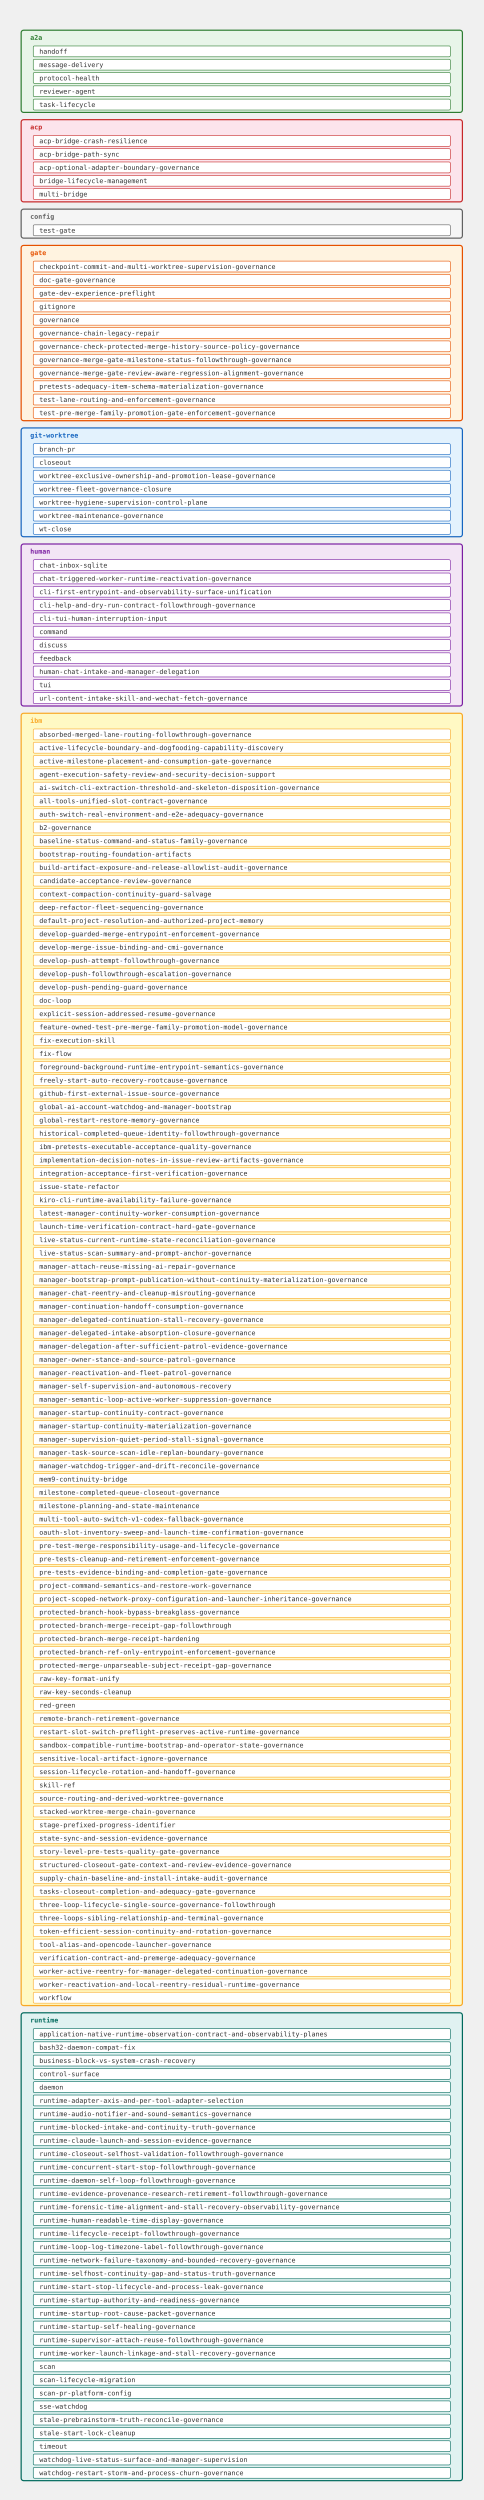
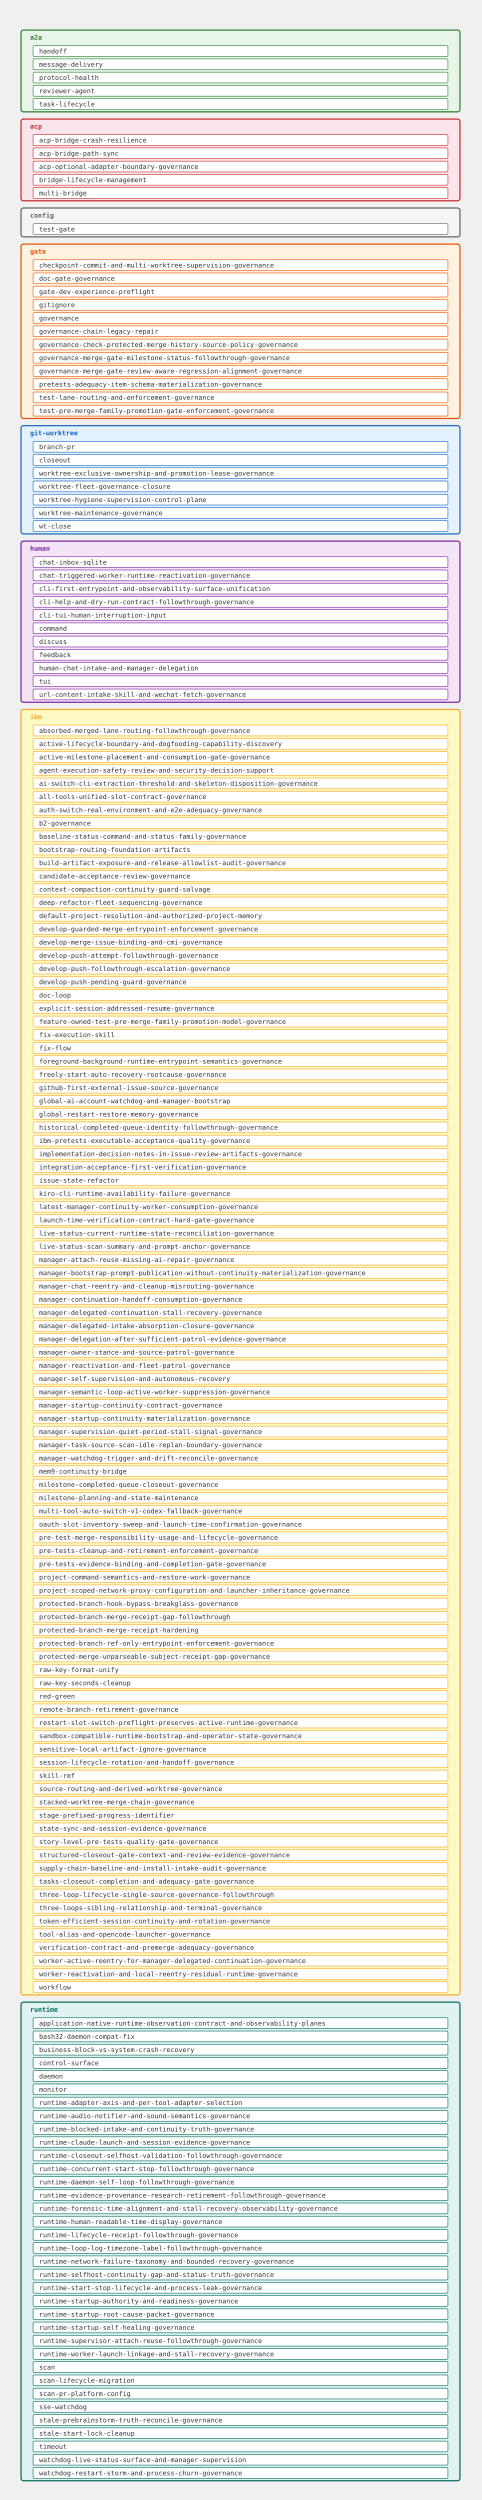
- <svg xmlns="http://www.w3.org/2000/svg" viewBox="0 0 800 4136" width="800">
+ <svg xmlns="http://www.w3.org/2000/svg" viewBox="0 0 800 4158" width="800">
  <style>text { font-family: monospace; font-size: 11px; }</style>
  <rect id="epic-a2a" x="35" y="50" width="730" height="136" fill="#e8f5e9" stroke="#2e7d32" stroke-width="2" rx="4" />
  <text x="50" y="66" font-size="14" font-weight="bold" fill="#2e7d32">a2a</text>
  <rect id="story-handoff" x="55" y="76" width="690" height="18" fill="#fff" stroke="#2e7d32" stroke-width="1" rx="2" />
  <text x="65" y="89" fill="#333">handoff</text>
  <rect id="story-message-delivery" x="55" y="98" width="690" height="18" fill="#fff" stroke="#2e7d32" stroke-width="1" rx="2" />
  <text x="65" y="111" fill="#333">message-delivery</text>
  <rect id="story-protocol-health" x="55" y="120" width="690" height="18" fill="#fff" stroke="#2e7d32" stroke-width="1" rx="2" />
  <text x="65" y="133" fill="#333">protocol-health</text>
  <rect id="story-reviewer-agent" x="55" y="142" width="690" height="18" fill="#fff" stroke="#2e7d32" stroke-width="1" rx="2" />
  <text x="65" y="155" fill="#333">reviewer-agent</text>
  <rect id="story-task-lifecycle" x="55" y="164" width="690" height="18" fill="#fff" stroke="#2e7d32" stroke-width="1" rx="2" />
  <text x="65" y="177" fill="#333">task-lifecycle</text>
  <rect id="epic-acp" x="35" y="198" width="730" height="136" fill="#fce4ec" stroke="#c62828" stroke-width="2" rx="4" />
  <text x="50" y="214" font-size="14" font-weight="bold" fill="#c62828">acp</text>
  <rect id="story-acp-bridge-crash-resilience" x="55" y="224" width="690" height="18" fill="#fff" stroke="#c62828" stroke-width="1" rx="2" />
  <text x="65" y="237" fill="#333">acp-bridge-crash-resilience</text>
  <rect id="story-acp-bridge-path-sync" x="55" y="246" width="690" height="18" fill="#fff" stroke="#c62828" stroke-width="1" rx="2" />
  <text x="65" y="259" fill="#333">acp-bridge-path-sync</text>
  <rect id="story-acp-optional-adapter-boundary-governance" x="55" y="268" width="690" height="18" fill="#fff" stroke="#c62828" stroke-width="1" rx="2" />
  <text x="65" y="281" fill="#333">acp-optional-adapter-boundary-governance</text>
  <rect id="story-bridge-lifecycle-management" x="55" y="290" width="690" height="18" fill="#fff" stroke="#c62828" stroke-width="1" rx="2" />
  <text x="65" y="303" fill="#333">bridge-lifecycle-management</text>
  <rect id="story-multi-bridge" x="55" y="312" width="690" height="18" fill="#fff" stroke="#c62828" stroke-width="1" rx="2" />
  <text x="65" y="325" fill="#333">multi-bridge</text>
  <rect id="epic-config" x="35" y="346" width="730" height="48" fill="#f5f5f5" stroke="#616161" stroke-width="2" rx="4" />
  <text x="50" y="362" font-size="14" font-weight="bold" fill="#616161">config</text>
  <rect id="story-test-gate" x="55" y="372" width="690" height="18" fill="#fff" stroke="#616161" stroke-width="1" rx="2" />
  <text x="65" y="385" fill="#333">test-gate</text>
  <rect id="epic-gate" x="35" y="406" width="730" height="290" fill="#fff3e0" stroke="#e65100" stroke-width="2" rx="4" />
  <text x="50" y="422" font-size="14" font-weight="bold" fill="#e65100">gate</text>
  <rect id="story-checkpoint-commit-and-multi-worktree-supervision-governance" x="55" y="432" width="690" height="18" fill="#fff" stroke="#e65100" stroke-width="1" rx="2" />
  <text x="65" y="445" fill="#333">checkpoint-commit-and-multi-worktree-supervision-governance</text>
  <rect id="story-doc-gate-governance" x="55" y="454" width="690" height="18" fill="#fff" stroke="#e65100" stroke-width="1" rx="2" />
  <text x="65" y="467" fill="#333">doc-gate-governance</text>
  <rect id="story-gate-dev-experience-preflight" x="55" y="476" width="690" height="18" fill="#fff" stroke="#e65100" stroke-width="1" rx="2" />
  <text x="65" y="489" fill="#333">gate-dev-experience-preflight</text>
  <rect id="story-gitignore" x="55" y="498" width="690" height="18" fill="#fff" stroke="#e65100" stroke-width="1" rx="2" />
  <text x="65" y="511" fill="#333">gitignore</text>
  <rect id="story-governance" x="55" y="520" width="690" height="18" fill="#fff" stroke="#e65100" stroke-width="1" rx="2" />
  <text x="65" y="533" fill="#333">governance</text>
  <rect id="story-governance-chain-legacy-repair" x="55" y="542" width="690" height="18" fill="#fff" stroke="#e65100" stroke-width="1" rx="2" />
  <text x="65" y="555" fill="#333">governance-chain-legacy-repair</text>
  <rect id="story-governance-check-protected-merge-history-source-policy-governance" x="55" y="564" width="690" height="18" fill="#fff" stroke="#e65100" stroke-width="1" rx="2" />
  <text x="65" y="577" fill="#333">governance-check-protected-merge-history-source-policy-governance</text>
  <rect id="story-governance-merge-gate-milestone-status-followthrough-governance" x="55" y="586" width="690" height="18" fill="#fff" stroke="#e65100" stroke-width="1" rx="2" />
  <text x="65" y="599" fill="#333">governance-merge-gate-milestone-status-followthrough-governance</text>
  <rect id="story-governance-merge-gate-review-aware-regression-alignment-governance" x="55" y="608" width="690" height="18" fill="#fff" stroke="#e65100" stroke-width="1" rx="2" />
  <text x="65" y="621" fill="#333">governance-merge-gate-review-aware-regression-alignment-governance</text>
  <rect id="story-pretests-adequacy-item-schema-materialization-governance" x="55" y="630" width="690" height="18" fill="#fff" stroke="#e65100" stroke-width="1" rx="2" />
  <text x="65" y="643" fill="#333">pretests-adequacy-item-schema-materialization-governance</text>
  <rect id="story-test-lane-routing-and-enforcement-governance" x="55" y="652" width="690" height="18" fill="#fff" stroke="#e65100" stroke-width="1" rx="2" />
  <text x="65" y="665" fill="#333">test-lane-routing-and-enforcement-governance</text>
  <rect id="story-test-pre-merge-family-promotion-gate-enforcement-governance" x="55" y="674" width="690" height="18" fill="#fff" stroke="#e65100" stroke-width="1" rx="2" />
  <text x="65" y="687" fill="#333">test-pre-merge-family-promotion-gate-enforcement-governance</text>
  <rect id="epic-git-worktree" x="35" y="708" width="730" height="180" fill="#e3f2fd" stroke="#1565c0" stroke-width="2" rx="4" />
  <text x="50" y="724" font-size="14" font-weight="bold" fill="#1565c0">git-worktree</text>
  <rect id="story-branch-pr" x="55" y="734" width="690" height="18" fill="#fff" stroke="#1565c0" stroke-width="1" rx="2" />
  <text x="65" y="747" fill="#333">branch-pr</text>
  <rect id="story-closeout" x="55" y="756" width="690" height="18" fill="#fff" stroke="#1565c0" stroke-width="1" rx="2" />
  <text x="65" y="769" fill="#333">closeout</text>
  <rect id="story-worktree-exclusive-ownership-and-promotion-lease-governance" x="55" y="778" width="690" height="18" fill="#fff" stroke="#1565c0" stroke-width="1" rx="2" />
  <text x="65" y="791" fill="#333">worktree-exclusive-ownership-and-promotion-lease-governance</text>
  <rect id="story-worktree-fleet-governance-closure" x="55" y="800" width="690" height="18" fill="#fff" stroke="#1565c0" stroke-width="1" rx="2" />
  <text x="65" y="813" fill="#333">worktree-fleet-governance-closure</text>
  <rect id="story-worktree-hygiene-supervision-control-plane" x="55" y="822" width="690" height="18" fill="#fff" stroke="#1565c0" stroke-width="1" rx="2" />
  <text x="65" y="835" fill="#333">worktree-hygiene-supervision-control-plane</text>
  <rect id="story-worktree-maintenance-governance" x="55" y="844" width="690" height="18" fill="#fff" stroke="#1565c0" stroke-width="1" rx="2" />
  <text x="65" y="857" fill="#333">worktree-maintenance-governance</text>
  <rect id="story-wt-close" x="55" y="866" width="690" height="18" fill="#fff" stroke="#1565c0" stroke-width="1" rx="2" />
  <text x="65" y="879" fill="#333">wt-close</text>
  <rect id="epic-human" x="35" y="900" width="730" height="268" fill="#f3e5f5" stroke="#7b1fa2" stroke-width="2" rx="4" />
  <text x="50" y="916" font-size="14" font-weight="bold" fill="#7b1fa2">human</text>
  <rect id="story-chat-inbox-sqlite" x="55" y="926" width="690" height="18" fill="#fff" stroke="#7b1fa2" stroke-width="1" rx="2" />
  <text x="65" y="939" fill="#333">chat-inbox-sqlite</text>
  <rect id="story-chat-triggered-worker-runtime-reactivation-governance" x="55" y="948" width="690" height="18" fill="#fff" stroke="#7b1fa2" stroke-width="1" rx="2" />
  <text x="65" y="961" fill="#333">chat-triggered-worker-runtime-reactivation-governance</text>
  <rect id="story-cli-first-entrypoint-and-observability-surface-unification" x="55" y="970" width="690" height="18" fill="#fff" stroke="#7b1fa2" stroke-width="1" rx="2" />
  <text x="65" y="983" fill="#333">cli-first-entrypoint-and-observability-surface-unification</text>
  <rect id="story-cli-help-and-dry-run-contract-followthrough-governance" x="55" y="992" width="690" height="18" fill="#fff" stroke="#7b1fa2" stroke-width="1" rx="2" />
  <text x="65" y="1005" fill="#333">cli-help-and-dry-run-contract-followthrough-governance</text>
  <rect id="story-cli-tui-human-interruption-input" x="55" y="1014" width="690" height="18" fill="#fff" stroke="#7b1fa2" stroke-width="1" rx="2" />
  <text x="65" y="1027" fill="#333">cli-tui-human-interruption-input</text>
  <rect id="story-command" x="55" y="1036" width="690" height="18" fill="#fff" stroke="#7b1fa2" stroke-width="1" rx="2" />
  <text x="65" y="1049" fill="#333">command</text>
  <rect id="story-discuss" x="55" y="1058" width="690" height="18" fill="#fff" stroke="#7b1fa2" stroke-width="1" rx="2" />
  <text x="65" y="1071" fill="#333">discuss</text>
  <rect id="story-feedback" x="55" y="1080" width="690" height="18" fill="#fff" stroke="#7b1fa2" stroke-width="1" rx="2" />
  <text x="65" y="1093" fill="#333">feedback</text>
  <rect id="story-human-chat-intake-and-manager-delegation" x="55" y="1102" width="690" height="18" fill="#fff" stroke="#7b1fa2" stroke-width="1" rx="2" />
  <text x="65" y="1115" fill="#333">human-chat-intake-and-manager-delegation</text>
  <rect id="story-tui" x="55" y="1124" width="690" height="18" fill="#fff" stroke="#7b1fa2" stroke-width="1" rx="2" />
  <text x="65" y="1137" fill="#333">tui</text>
  <rect id="story-url-content-intake-skill-and-wechat-fetch-governance" x="55" y="1146" width="690" height="18" fill="#fff" stroke="#7b1fa2" stroke-width="1" rx="2" />
  <text x="65" y="1159" fill="#333">url-content-intake-skill-and-wechat-fetch-governance</text>
  <rect id="epic-ibm" x="35" y="1180" width="730" height="2138" fill="#fff9c4" stroke="#f9a825" stroke-width="2" rx="4" />
  <text x="50" y="1196" font-size="14" font-weight="bold" fill="#f9a825">ibm</text>
  <rect id="story-absorbed-merged-lane-routing-followthrough-governance" x="55" y="1206" width="690" height="18" fill="#fff" stroke="#f9a825" stroke-width="1" rx="2" />
  <text x="65" y="1219" fill="#333">absorbed-merged-lane-routing-followthrough-governance</text>
  <rect id="story-active-lifecycle-boundary-and-dogfooding-capability-discovery" x="55" y="1228" width="690" height="18" fill="#fff" stroke="#f9a825" stroke-width="1" rx="2" />
  <text x="65" y="1241" fill="#333">active-lifecycle-boundary-and-dogfooding-capability-discovery</text>
  <rect id="story-active-milestone-placement-and-consumption-gate-governance" x="55" y="1250" width="690" height="18" fill="#fff" stroke="#f9a825" stroke-width="1" rx="2" />
  <text x="65" y="1263" fill="#333">active-milestone-placement-and-consumption-gate-governance</text>
  <rect id="story-agent-execution-safety-review-and-security-decision-support" x="55" y="1272" width="690" height="18" fill="#fff" stroke="#f9a825" stroke-width="1" rx="2" />
  <text x="65" y="1285" fill="#333">agent-execution-safety-review-and-security-decision-support</text>
  <rect id="story-ai-switch-cli-extraction-threshold-and-skeleton-disposition-governance" x="55" y="1294" width="690" height="18" fill="#fff" stroke="#f9a825" stroke-width="1" rx="2" />
  <text x="65" y="1307" fill="#333">ai-switch-cli-extraction-threshold-and-skeleton-disposition-governance</text>
  <rect id="story-all-tools-unified-slot-contract-governance" x="55" y="1316" width="690" height="18" fill="#fff" stroke="#f9a825" stroke-width="1" rx="2" />
  <text x="65" y="1329" fill="#333">all-tools-unified-slot-contract-governance</text>
  <rect id="story-auth-switch-real-environment-and-e2e-adequacy-governance" x="55" y="1338" width="690" height="18" fill="#fff" stroke="#f9a825" stroke-width="1" rx="2" />
  <text x="65" y="1351" fill="#333">auth-switch-real-environment-and-e2e-adequacy-governance</text>
  <rect id="story-b2-governance" x="55" y="1360" width="690" height="18" fill="#fff" stroke="#f9a825" stroke-width="1" rx="2" />
  <text x="65" y="1373" fill="#333">b2-governance</text>
  <rect id="story-baseline-status-command-and-status-family-governance" x="55" y="1382" width="690" height="18" fill="#fff" stroke="#f9a825" stroke-width="1" rx="2" />
  <text x="65" y="1395" fill="#333">baseline-status-command-and-status-family-governance</text>
  <rect id="story-bootstrap-routing-foundation-artifacts" x="55" y="1404" width="690" height="18" fill="#fff" stroke="#f9a825" stroke-width="1" rx="2" />
  <text x="65" y="1417" fill="#333">bootstrap-routing-foundation-artifacts</text>
  <rect id="story-build-artifact-exposure-and-release-allowlist-audit-governance" x="55" y="1426" width="690" height="18" fill="#fff" stroke="#f9a825" stroke-width="1" rx="2" />
  <text x="65" y="1439" fill="#333">build-artifact-exposure-and-release-allowlist-audit-governance</text>
  <rect id="story-candidate-acceptance-review-governance" x="55" y="1448" width="690" height="18" fill="#fff" stroke="#f9a825" stroke-width="1" rx="2" />
  <text x="65" y="1461" fill="#333">candidate-acceptance-review-governance</text>
  <rect id="story-context-compaction-continuity-guard-salvage" x="55" y="1470" width="690" height="18" fill="#fff" stroke="#f9a825" stroke-width="1" rx="2" />
  <text x="65" y="1483" fill="#333">context-compaction-continuity-guard-salvage</text>
  <rect id="story-deep-refactor-fleet-sequencing-governance" x="55" y="1492" width="690" height="18" fill="#fff" stroke="#f9a825" stroke-width="1" rx="2" />
  <text x="65" y="1505" fill="#333">deep-refactor-fleet-sequencing-governance</text>
  <rect id="story-default-project-resolution-and-authorized-project-memory" x="55" y="1514" width="690" height="18" fill="#fff" stroke="#f9a825" stroke-width="1" rx="2" />
  <text x="65" y="1527" fill="#333">default-project-resolution-and-authorized-project-memory</text>
  <rect id="story-develop-guarded-merge-entrypoint-enforcement-governance" x="55" y="1536" width="690" height="18" fill="#fff" stroke="#f9a825" stroke-width="1" rx="2" />
  <text x="65" y="1549" fill="#333">develop-guarded-merge-entrypoint-enforcement-governance</text>
  <rect id="story-develop-merge-issue-binding-and-cmi-governance" x="55" y="1558" width="690" height="18" fill="#fff" stroke="#f9a825" stroke-width="1" rx="2" />
  <text x="65" y="1571" fill="#333">develop-merge-issue-binding-and-cmi-governance</text>
  <rect id="story-develop-push-attempt-followthrough-governance" x="55" y="1580" width="690" height="18" fill="#fff" stroke="#f9a825" stroke-width="1" rx="2" />
  <text x="65" y="1593" fill="#333">develop-push-attempt-followthrough-governance</text>
  <rect id="story-develop-push-followthrough-escalation-governance" x="55" y="1602" width="690" height="18" fill="#fff" stroke="#f9a825" stroke-width="1" rx="2" />
  <text x="65" y="1615" fill="#333">develop-push-followthrough-escalation-governance</text>
  <rect id="story-develop-push-pending-guard-governance" x="55" y="1624" width="690" height="18" fill="#fff" stroke="#f9a825" stroke-width="1" rx="2" />
  <text x="65" y="1637" fill="#333">develop-push-pending-guard-governance</text>
  <rect id="story-doc-loop" x="55" y="1646" width="690" height="18" fill="#fff" stroke="#f9a825" stroke-width="1" rx="2" />
  <text x="65" y="1659" fill="#333">doc-loop</text>
  <rect id="story-explicit-session-addressed-resume-governance" x="55" y="1668" width="690" height="18" fill="#fff" stroke="#f9a825" stroke-width="1" rx="2" />
  <text x="65" y="1681" fill="#333">explicit-session-addressed-resume-governance</text>
  <rect id="story-feature-owned-test-pre-merge-family-promotion-model-governance" x="55" y="1690" width="690" height="18" fill="#fff" stroke="#f9a825" stroke-width="1" rx="2" />
  <text x="65" y="1703" fill="#333">feature-owned-test-pre-merge-family-promotion-model-governance</text>
  <rect id="story-fix-execution-skill" x="55" y="1712" width="690" height="18" fill="#fff" stroke="#f9a825" stroke-width="1" rx="2" />
  <text x="65" y="1725" fill="#333">fix-execution-skill</text>
  <rect id="story-fix-flow" x="55" y="1734" width="690" height="18" fill="#fff" stroke="#f9a825" stroke-width="1" rx="2" />
  <text x="65" y="1747" fill="#333">fix-flow</text>
  <rect id="story-foreground-background-runtime-entrypoint-semantics-governance" x="55" y="1756" width="690" height="18" fill="#fff" stroke="#f9a825" stroke-width="1" rx="2" />
  <text x="65" y="1769" fill="#333">foreground-background-runtime-entrypoint-semantics-governance</text>
  <rect id="story-freely-start-auto-recovery-rootcause-governance" x="55" y="1778" width="690" height="18" fill="#fff" stroke="#f9a825" stroke-width="1" rx="2" />
  <text x="65" y="1791" fill="#333">freely-start-auto-recovery-rootcause-governance</text>
  <rect id="story-github-first-external-issue-source-governance" x="55" y="1800" width="690" height="18" fill="#fff" stroke="#f9a825" stroke-width="1" rx="2" />
  <text x="65" y="1813" fill="#333">github-first-external-issue-source-governance</text>
  <rect id="story-global-ai-account-watchdog-and-manager-bootstrap" x="55" y="1822" width="690" height="18" fill="#fff" stroke="#f9a825" stroke-width="1" rx="2" />
  <text x="65" y="1835" fill="#333">global-ai-account-watchdog-and-manager-bootstrap</text>
  <rect id="story-global-restart-restore-memory-governance" x="55" y="1844" width="690" height="18" fill="#fff" stroke="#f9a825" stroke-width="1" rx="2" />
  <text x="65" y="1857" fill="#333">global-restart-restore-memory-governance</text>
  <rect id="story-historical-completed-queue-identity-followthrough-governance" x="55" y="1866" width="690" height="18" fill="#fff" stroke="#f9a825" stroke-width="1" rx="2" />
  <text x="65" y="1879" fill="#333">historical-completed-queue-identity-followthrough-governance</text>
  <rect id="story-ibm-pretests-executable-acceptance-quality-governance" x="55" y="1888" width="690" height="18" fill="#fff" stroke="#f9a825" stroke-width="1" rx="2" />
  <text x="65" y="1901" fill="#333">ibm-pretests-executable-acceptance-quality-governance</text>
  <rect id="story-implementation-decision-notes-in-issue-review-artifacts-governance" x="55" y="1910" width="690" height="18" fill="#fff" stroke="#f9a825" stroke-width="1" rx="2" />
  <text x="65" y="1923" fill="#333">implementation-decision-notes-in-issue-review-artifacts-governance</text>
  <rect id="story-integration-acceptance-first-verification-governance" x="55" y="1932" width="690" height="18" fill="#fff" stroke="#f9a825" stroke-width="1" rx="2" />
  <text x="65" y="1945" fill="#333">integration-acceptance-first-verification-governance</text>
  <rect id="story-issue-state-refactor" x="55" y="1954" width="690" height="18" fill="#fff" stroke="#f9a825" stroke-width="1" rx="2" />
  <text x="65" y="1967" fill="#333">issue-state-refactor</text>
  <rect id="story-kiro-cli-runtime-availability-failure-governance" x="55" y="1976" width="690" height="18" fill="#fff" stroke="#f9a825" stroke-width="1" rx="2" />
  <text x="65" y="1989" fill="#333">kiro-cli-runtime-availability-failure-governance</text>
  <rect id="story-latest-manager-continuity-worker-consumption-governance" x="55" y="1998" width="690" height="18" fill="#fff" stroke="#f9a825" stroke-width="1" rx="2" />
  <text x="65" y="2011" fill="#333">latest-manager-continuity-worker-consumption-governance</text>
  <rect id="story-launch-time-verification-contract-hard-gate-governance" x="55" y="2020" width="690" height="18" fill="#fff" stroke="#f9a825" stroke-width="1" rx="2" />
  <text x="65" y="2033" fill="#333">launch-time-verification-contract-hard-gate-governance</text>
  <rect id="story-live-status-current-runtime-state-reconciliation-governance" x="55" y="2042" width="690" height="18" fill="#fff" stroke="#f9a825" stroke-width="1" rx="2" />
  <text x="65" y="2055" fill="#333">live-status-current-runtime-state-reconciliation-governance</text>
  <rect id="story-live-status-scan-summary-and-prompt-anchor-governance" x="55" y="2064" width="690" height="18" fill="#fff" stroke="#f9a825" stroke-width="1" rx="2" />
  <text x="65" y="2077" fill="#333">live-status-scan-summary-and-prompt-anchor-governance</text>
  <rect id="story-manager-attach-reuse-missing-ai-repair-governance" x="55" y="2086" width="690" height="18" fill="#fff" stroke="#f9a825" stroke-width="1" rx="2" />
  <text x="65" y="2099" fill="#333">manager-attach-reuse-missing-ai-repair-governance</text>
  <rect id="story-manager-bootstrap-prompt-publication-without-continuity-materialization-governance" x="55" y="2108" width="690" height="18" fill="#fff" stroke="#f9a825" stroke-width="1" rx="2" />
  <text x="65" y="2121" fill="#333">manager-bootstrap-prompt-publication-without-continuity-materialization-governance</text>
  <rect id="story-manager-chat-reentry-and-cleanup-misrouting-governance" x="55" y="2130" width="690" height="18" fill="#fff" stroke="#f9a825" stroke-width="1" rx="2" />
  <text x="65" y="2143" fill="#333">manager-chat-reentry-and-cleanup-misrouting-governance</text>
  <rect id="story-manager-continuation-handoff-consumption-governance" x="55" y="2152" width="690" height="18" fill="#fff" stroke="#f9a825" stroke-width="1" rx="2" />
  <text x="65" y="2165" fill="#333">manager-continuation-handoff-consumption-governance</text>
  <rect id="story-manager-delegated-continuation-stall-recovery-governance" x="55" y="2174" width="690" height="18" fill="#fff" stroke="#f9a825" stroke-width="1" rx="2" />
  <text x="65" y="2187" fill="#333">manager-delegated-continuation-stall-recovery-governance</text>
  <rect id="story-manager-delegated-intake-absorption-closure-governance" x="55" y="2196" width="690" height="18" fill="#fff" stroke="#f9a825" stroke-width="1" rx="2" />
  <text x="65" y="2209" fill="#333">manager-delegated-intake-absorption-closure-governance</text>
  <rect id="story-manager-delegation-after-sufficient-patrol-evidence-governance" x="55" y="2218" width="690" height="18" fill="#fff" stroke="#f9a825" stroke-width="1" rx="2" />
  <text x="65" y="2231" fill="#333">manager-delegation-after-sufficient-patrol-evidence-governance</text>
  <rect id="story-manager-owner-stance-and-source-patrol-governance" x="55" y="2240" width="690" height="18" fill="#fff" stroke="#f9a825" stroke-width="1" rx="2" />
  <text x="65" y="2253" fill="#333">manager-owner-stance-and-source-patrol-governance</text>
  <rect id="story-manager-reactivation-and-fleet-patrol-governance" x="55" y="2262" width="690" height="18" fill="#fff" stroke="#f9a825" stroke-width="1" rx="2" />
  <text x="65" y="2275" fill="#333">manager-reactivation-and-fleet-patrol-governance</text>
  <rect id="story-manager-self-supervision-and-autonomous-recovery" x="55" y="2284" width="690" height="18" fill="#fff" stroke="#f9a825" stroke-width="1" rx="2" />
  <text x="65" y="2297" fill="#333">manager-self-supervision-and-autonomous-recovery</text>
  <rect id="story-manager-semantic-loop-active-worker-suppression-governance" x="55" y="2306" width="690" height="18" fill="#fff" stroke="#f9a825" stroke-width="1" rx="2" />
  <text x="65" y="2319" fill="#333">manager-semantic-loop-active-worker-suppression-governance</text>
  <rect id="story-manager-startup-continuity-contract-governance" x="55" y="2328" width="690" height="18" fill="#fff" stroke="#f9a825" stroke-width="1" rx="2" />
  <text x="65" y="2341" fill="#333">manager-startup-continuity-contract-governance</text>
  <rect id="story-manager-startup-continuity-materialization-governance" x="55" y="2350" width="690" height="18" fill="#fff" stroke="#f9a825" stroke-width="1" rx="2" />
  <text x="65" y="2363" fill="#333">manager-startup-continuity-materialization-governance</text>
  <rect id="story-manager-supervision-quiet-period-stall-signal-governance" x="55" y="2372" width="690" height="18" fill="#fff" stroke="#f9a825" stroke-width="1" rx="2" />
  <text x="65" y="2385" fill="#333">manager-supervision-quiet-period-stall-signal-governance</text>
  <rect id="story-manager-task-source-scan-idle-replan-boundary-governance" x="55" y="2394" width="690" height="18" fill="#fff" stroke="#f9a825" stroke-width="1" rx="2" />
  <text x="65" y="2407" fill="#333">manager-task-source-scan-idle-replan-boundary-governance</text>
  <rect id="story-manager-watchdog-trigger-and-drift-reconcile-governance" x="55" y="2416" width="690" height="18" fill="#fff" stroke="#f9a825" stroke-width="1" rx="2" />
  <text x="65" y="2429" fill="#333">manager-watchdog-trigger-and-drift-reconcile-governance</text>
  <rect id="story-mem9-continuity-bridge" x="55" y="2438" width="690" height="18" fill="#fff" stroke="#f9a825" stroke-width="1" rx="2" />
  <text x="65" y="2451" fill="#333">mem9-continuity-bridge</text>
  <rect id="story-milestone-completed-queue-closeout-governance" x="55" y="2460" width="690" height="18" fill="#fff" stroke="#f9a825" stroke-width="1" rx="2" />
  <text x="65" y="2473" fill="#333">milestone-completed-queue-closeout-governance</text>
  <rect id="story-milestone-planning-and-state-maintenance" x="55" y="2482" width="690" height="18" fill="#fff" stroke="#f9a825" stroke-width="1" rx="2" />
  <text x="65" y="2495" fill="#333">milestone-planning-and-state-maintenance</text>
  <rect id="story-multi-tool-auto-switch-v1-codex-fallback-governance" x="55" y="2504" width="690" height="18" fill="#fff" stroke="#f9a825" stroke-width="1" rx="2" />
  <text x="65" y="2517" fill="#333">multi-tool-auto-switch-v1-codex-fallback-governance</text>
  <rect id="story-oauth-slot-inventory-sweep-and-launch-time-confirmation-governance" x="55" y="2526" width="690" height="18" fill="#fff" stroke="#f9a825" stroke-width="1" rx="2" />
  <text x="65" y="2539" fill="#333">oauth-slot-inventory-sweep-and-launch-time-confirmation-governance</text>
  <rect id="story-pre-test-merge-responsibility-usage-and-lifecycle-governance" x="55" y="2548" width="690" height="18" fill="#fff" stroke="#f9a825" stroke-width="1" rx="2" />
  <text x="65" y="2561" fill="#333">pre-test-merge-responsibility-usage-and-lifecycle-governance</text>
  <rect id="story-pre-tests-cleanup-and-retirement-enforcement-governance" x="55" y="2570" width="690" height="18" fill="#fff" stroke="#f9a825" stroke-width="1" rx="2" />
  <text x="65" y="2583" fill="#333">pre-tests-cleanup-and-retirement-enforcement-governance</text>
  <rect id="story-pre-tests-evidence-binding-and-completion-gate-governance" x="55" y="2592" width="690" height="18" fill="#fff" stroke="#f9a825" stroke-width="1" rx="2" />
  <text x="65" y="2605" fill="#333">pre-tests-evidence-binding-and-completion-gate-governance</text>
  <rect id="story-project-command-semantics-and-restore-work-governance" x="55" y="2614" width="690" height="18" fill="#fff" stroke="#f9a825" stroke-width="1" rx="2" />
  <text x="65" y="2627" fill="#333">project-command-semantics-and-restore-work-governance</text>
  <rect id="story-project-scoped-network-proxy-configuration-and-launcher-inheritance-governance" x="55" y="2636" width="690" height="18" fill="#fff" stroke="#f9a825" stroke-width="1" rx="2" />
  <text x="65" y="2649" fill="#333">project-scoped-network-proxy-configuration-and-launcher-inheritance-governance</text>
  <rect id="story-protected-branch-hook-bypass-breakglass-governance" x="55" y="2658" width="690" height="18" fill="#fff" stroke="#f9a825" stroke-width="1" rx="2" />
  <text x="65" y="2671" fill="#333">protected-branch-hook-bypass-breakglass-governance</text>
  <rect id="story-protected-branch-merge-receipt-gap-followthrough" x="55" y="2680" width="690" height="18" fill="#fff" stroke="#f9a825" stroke-width="1" rx="2" />
  <text x="65" y="2693" fill="#333">protected-branch-merge-receipt-gap-followthrough</text>
  <rect id="story-protected-branch-merge-receipt-hardening" x="55" y="2702" width="690" height="18" fill="#fff" stroke="#f9a825" stroke-width="1" rx="2" />
  <text x="65" y="2715" fill="#333">protected-branch-merge-receipt-hardening</text>
  <rect id="story-protected-branch-ref-only-entrypoint-enforcement-governance" x="55" y="2724" width="690" height="18" fill="#fff" stroke="#f9a825" stroke-width="1" rx="2" />
  <text x="65" y="2737" fill="#333">protected-branch-ref-only-entrypoint-enforcement-governance</text>
  <rect id="story-protected-merge-unparseable-subject-receipt-gap-governance" x="55" y="2746" width="690" height="18" fill="#fff" stroke="#f9a825" stroke-width="1" rx="2" />
  <text x="65" y="2759" fill="#333">protected-merge-unparseable-subject-receipt-gap-governance</text>
  <rect id="story-raw-key-format-unify" x="55" y="2768" width="690" height="18" fill="#fff" stroke="#f9a825" stroke-width="1" rx="2" />
  <text x="65" y="2781" fill="#333">raw-key-format-unify</text>
  <rect id="story-raw-key-seconds-cleanup" x="55" y="2790" width="690" height="18" fill="#fff" stroke="#f9a825" stroke-width="1" rx="2" />
  <text x="65" y="2803" fill="#333">raw-key-seconds-cleanup</text>
  <rect id="story-red-green" x="55" y="2812" width="690" height="18" fill="#fff" stroke="#f9a825" stroke-width="1" rx="2" />
  <text x="65" y="2825" fill="#333">red-green</text>
  <rect id="story-remote-branch-retirement-governance" x="55" y="2834" width="690" height="18" fill="#fff" stroke="#f9a825" stroke-width="1" rx="2" />
  <text x="65" y="2847" fill="#333">remote-branch-retirement-governance</text>
  <rect id="story-restart-slot-switch-preflight-preserves-active-runtime-governance" x="55" y="2856" width="690" height="18" fill="#fff" stroke="#f9a825" stroke-width="1" rx="2" />
  <text x="65" y="2869" fill="#333">restart-slot-switch-preflight-preserves-active-runtime-governance</text>
  <rect id="story-sandbox-compatible-runtime-bootstrap-and-operator-state-governance" x="55" y="2878" width="690" height="18" fill="#fff" stroke="#f9a825" stroke-width="1" rx="2" />
  <text x="65" y="2891" fill="#333">sandbox-compatible-runtime-bootstrap-and-operator-state-governance</text>
  <rect id="story-sensitive-local-artifact-ignore-governance" x="55" y="2900" width="690" height="18" fill="#fff" stroke="#f9a825" stroke-width="1" rx="2" />
  <text x="65" y="2913" fill="#333">sensitive-local-artifact-ignore-governance</text>
  <rect id="story-session-lifecycle-rotation-and-handoff-governance" x="55" y="2922" width="690" height="18" fill="#fff" stroke="#f9a825" stroke-width="1" rx="2" />
  <text x="65" y="2935" fill="#333">session-lifecycle-rotation-and-handoff-governance</text>
  <rect id="story-skill-ref" x="55" y="2944" width="690" height="18" fill="#fff" stroke="#f9a825" stroke-width="1" rx="2" />
  <text x="65" y="2957" fill="#333">skill-ref</text>
  <rect id="story-source-routing-and-derived-worktree-governance" x="55" y="2966" width="690" height="18" fill="#fff" stroke="#f9a825" stroke-width="1" rx="2" />
  <text x="65" y="2979" fill="#333">source-routing-and-derived-worktree-governance</text>
  <rect id="story-stacked-worktree-merge-chain-governance" x="55" y="2988" width="690" height="18" fill="#fff" stroke="#f9a825" stroke-width="1" rx="2" />
  <text x="65" y="3001" fill="#333">stacked-worktree-merge-chain-governance</text>
  <rect id="story-stage-prefixed-progress-identifier" x="55" y="3010" width="690" height="18" fill="#fff" stroke="#f9a825" stroke-width="1" rx="2" />
  <text x="65" y="3023" fill="#333">stage-prefixed-progress-identifier</text>
  <rect id="story-state-sync-and-session-evidence-governance" x="55" y="3032" width="690" height="18" fill="#fff" stroke="#f9a825" stroke-width="1" rx="2" />
  <text x="65" y="3045" fill="#333">state-sync-and-session-evidence-governance</text>
  <rect id="story-story-level-pre-tests-quality-gate-governance" x="55" y="3054" width="690" height="18" fill="#fff" stroke="#f9a825" stroke-width="1" rx="2" />
  <text x="65" y="3067" fill="#333">story-level-pre-tests-quality-gate-governance</text>
  <rect id="story-structured-closeout-gate-context-and-review-evidence-governance" x="55" y="3076" width="690" height="18" fill="#fff" stroke="#f9a825" stroke-width="1" rx="2" />
  <text x="65" y="3089" fill="#333">structured-closeout-gate-context-and-review-evidence-governance</text>
  <rect id="story-supply-chain-baseline-and-install-intake-audit-governance" x="55" y="3098" width="690" height="18" fill="#fff" stroke="#f9a825" stroke-width="1" rx="2" />
  <text x="65" y="3111" fill="#333">supply-chain-baseline-and-install-intake-audit-governance</text>
  <rect id="story-tasks-closeout-completion-and-adequacy-gate-governance" x="55" y="3120" width="690" height="18" fill="#fff" stroke="#f9a825" stroke-width="1" rx="2" />
  <text x="65" y="3133" fill="#333">tasks-closeout-completion-and-adequacy-gate-governance</text>
  <rect id="story-three-loop-lifecycle-single-source-governance-followthrough" x="55" y="3142" width="690" height="18" fill="#fff" stroke="#f9a825" stroke-width="1" rx="2" />
  <text x="65" y="3155" fill="#333">three-loop-lifecycle-single-source-governance-followthrough</text>
  <rect id="story-three-loops-sibling-relationship-and-terminal-governance" x="55" y="3164" width="690" height="18" fill="#fff" stroke="#f9a825" stroke-width="1" rx="2" />
  <text x="65" y="3177" fill="#333">three-loops-sibling-relationship-and-terminal-governance</text>
  <rect id="story-token-efficient-session-continuity-and-rotation-governance" x="55" y="3186" width="690" height="18" fill="#fff" stroke="#f9a825" stroke-width="1" rx="2" />
  <text x="65" y="3199" fill="#333">token-efficient-session-continuity-and-rotation-governance</text>
  <rect id="story-tool-alias-and-opencode-launcher-governance" x="55" y="3208" width="690" height="18" fill="#fff" stroke="#f9a825" stroke-width="1" rx="2" />
  <text x="65" y="3221" fill="#333">tool-alias-and-opencode-launcher-governance</text>
  <rect id="story-verification-contract-and-premerge-adequacy-governance" x="55" y="3230" width="690" height="18" fill="#fff" stroke="#f9a825" stroke-width="1" rx="2" />
  <text x="65" y="3243" fill="#333">verification-contract-and-premerge-adequacy-governance</text>
  <rect id="story-worker-active-reentry-for-manager-delegated-continuation-governance" x="55" y="3252" width="690" height="18" fill="#fff" stroke="#f9a825" stroke-width="1" rx="2" />
  <text x="65" y="3265" fill="#333">worker-active-reentry-for-manager-delegated-continuation-governance</text>
  <rect id="story-worker-reactivation-and-local-reentry-residual-runtime-governance" x="55" y="3274" width="690" height="18" fill="#fff" stroke="#f9a825" stroke-width="1" rx="2" />
  <text x="65" y="3287" fill="#333">worker-reactivation-and-local-reentry-residual-runtime-governance</text>
  <rect id="story-workflow" x="55" y="3296" width="690" height="18" fill="#fff" stroke="#f9a825" stroke-width="1" rx="2" />
  <text x="65" y="3309" fill="#333">workflow</text>
-   <rect id="epic-runtime" x="35" y="3330" width="730" height="774" fill="#e0f2f1" stroke="#00695c" stroke-width="2" rx="4" />
+   <rect id="epic-runtime" x="35" y="3330" width="730" height="796" fill="#e0f2f1" stroke="#00695c" stroke-width="2" rx="4" />
  <text x="50" y="3346" font-size="14" font-weight="bold" fill="#00695c">runtime</text>
  <rect id="story-application-native-runtime-observation-contract-and-observability-planes" x="55" y="3356" width="690" height="18" fill="#fff" stroke="#00695c" stroke-width="1" rx="2" />
  <text x="65" y="3369" fill="#333">application-native-runtime-observation-contract-and-observability-planes</text>
  <rect id="story-bash32-daemon-compat-fix" x="55" y="3378" width="690" height="18" fill="#fff" stroke="#00695c" stroke-width="1" rx="2" />
  <text x="65" y="3391" fill="#333">bash32-daemon-compat-fix</text>
  <rect id="story-business-block-vs-system-crash-recovery" x="55" y="3400" width="690" height="18" fill="#fff" stroke="#00695c" stroke-width="1" rx="2" />
  <text x="65" y="3413" fill="#333">business-block-vs-system-crash-recovery</text>
  <rect id="story-control-surface" x="55" y="3422" width="690" height="18" fill="#fff" stroke="#00695c" stroke-width="1" rx="2" />
  <text x="65" y="3435" fill="#333">control-surface</text>
  <rect id="story-daemon" x="55" y="3444" width="690" height="18" fill="#fff" stroke="#00695c" stroke-width="1" rx="2" />
  <text x="65" y="3457" fill="#333">daemon</text>
-   <rect id="story-runtime-adapter-axis-and-per-tool-adapter-selection" x="55" y="3466" width="690" height="18" fill="#fff" stroke="#00695c" stroke-width="1" rx="2" />
-   <text x="65" y="3479" fill="#333">runtime-adapter-axis-and-per-tool-adapter-selection</text>
-   <rect id="story-runtime-audio-notifier-and-sound-semantics-governance" x="55" y="3488" width="690" height="18" fill="#fff" stroke="#00695c" stroke-width="1" rx="2" />
-   <text x="65" y="3501" fill="#333">runtime-audio-notifier-and-sound-semantics-governance</text>
-   <rect id="story-runtime-blocked-intake-and-continuity-truth-governance" x="55" y="3510" width="690" height="18" fill="#fff" stroke="#00695c" stroke-width="1" rx="2" />
-   <text x="65" y="3523" fill="#333">runtime-blocked-intake-and-continuity-truth-governance</text>
-   <rect id="story-runtime-claude-launch-and-session-evidence-governance" x="55" y="3532" width="690" height="18" fill="#fff" stroke="#00695c" stroke-width="1" rx="2" />
-   <text x="65" y="3545" fill="#333">runtime-claude-launch-and-session-evidence-governance</text>
-   <rect id="story-runtime-closeout-selfhost-validation-followthrough-governance" x="55" y="3554" width="690" height="18" fill="#fff" stroke="#00695c" stroke-width="1" rx="2" />
-   <text x="65" y="3567" fill="#333">runtime-closeout-selfhost-validation-followthrough-governance</text>
-   <rect id="story-runtime-concurrent-start-stop-followthrough-governance" x="55" y="3576" width="690" height="18" fill="#fff" stroke="#00695c" stroke-width="1" rx="2" />
-   <text x="65" y="3589" fill="#333">runtime-concurrent-start-stop-followthrough-governance</text>
-   <rect id="story-runtime-daemon-self-loop-followthrough-governance" x="55" y="3598" width="690" height="18" fill="#fff" stroke="#00695c" stroke-width="1" rx="2" />
-   <text x="65" y="3611" fill="#333">runtime-daemon-self-loop-followthrough-governance</text>
-   <rect id="story-runtime-evidence-provenance-research-retirement-followthrough-governance" x="55" y="3620" width="690" height="18" fill="#fff" stroke="#00695c" stroke-width="1" rx="2" />
-   <text x="65" y="3633" fill="#333">runtime-evidence-provenance-research-retirement-followthrough-governance</text>
-   <rect id="story-runtime-forensic-time-alignment-and-stall-recovery-observability-governance" x="55" y="3642" width="690" height="18" fill="#fff" stroke="#00695c" stroke-width="1" rx="2" />
-   <text x="65" y="3655" fill="#333">runtime-forensic-time-alignment-and-stall-recovery-observability-governance</text>
-   <rect id="story-runtime-human-readable-time-display-governance" x="55" y="3664" width="690" height="18" fill="#fff" stroke="#00695c" stroke-width="1" rx="2" />
-   <text x="65" y="3677" fill="#333">runtime-human-readable-time-display-governance</text>
-   <rect id="story-runtime-lifecycle-receipt-followthrough-governance" x="55" y="3686" width="690" height="18" fill="#fff" stroke="#00695c" stroke-width="1" rx="2" />
-   <text x="65" y="3699" fill="#333">runtime-lifecycle-receipt-followthrough-governance</text>
-   <rect id="story-runtime-loop-log-timezone-label-followthrough-governance" x="55" y="3708" width="690" height="18" fill="#fff" stroke="#00695c" stroke-width="1" rx="2" />
-   <text x="65" y="3721" fill="#333">runtime-loop-log-timezone-label-followthrough-governance</text>
-   <rect id="story-runtime-network-failure-taxonomy-and-bounded-recovery-governance" x="55" y="3730" width="690" height="18" fill="#fff" stroke="#00695c" stroke-width="1" rx="2" />
-   <text x="65" y="3743" fill="#333">runtime-network-failure-taxonomy-and-bounded-recovery-governance</text>
-   <rect id="story-runtime-selfhost-continuity-gap-and-status-truth-governance" x="55" y="3752" width="690" height="18" fill="#fff" stroke="#00695c" stroke-width="1" rx="2" />
-   <text x="65" y="3765" fill="#333">runtime-selfhost-continuity-gap-and-status-truth-governance</text>
-   <rect id="story-runtime-start-stop-lifecycle-and-process-leak-governance" x="55" y="3774" width="690" height="18" fill="#fff" stroke="#00695c" stroke-width="1" rx="2" />
-   <text x="65" y="3787" fill="#333">runtime-start-stop-lifecycle-and-process-leak-governance</text>
-   <rect id="story-runtime-startup-authority-and-readiness-governance" x="55" y="3796" width="690" height="18" fill="#fff" stroke="#00695c" stroke-width="1" rx="2" />
-   <text x="65" y="3809" fill="#333">runtime-startup-authority-and-readiness-governance</text>
-   <rect id="story-runtime-startup-root-cause-packet-governance" x="55" y="3818" width="690" height="18" fill="#fff" stroke="#00695c" stroke-width="1" rx="2" />
-   <text x="65" y="3831" fill="#333">runtime-startup-root-cause-packet-governance</text>
-   <rect id="story-runtime-startup-self-healing-governance" x="55" y="3840" width="690" height="18" fill="#fff" stroke="#00695c" stroke-width="1" rx="2" />
-   <text x="65" y="3853" fill="#333">runtime-startup-self-healing-governance</text>
-   <rect id="story-runtime-supervisor-attach-reuse-followthrough-governance" x="55" y="3862" width="690" height="18" fill="#fff" stroke="#00695c" stroke-width="1" rx="2" />
-   <text x="65" y="3875" fill="#333">runtime-supervisor-attach-reuse-followthrough-governance</text>
-   <rect id="story-runtime-worker-launch-linkage-and-stall-recovery-governance" x="55" y="3884" width="690" height="18" fill="#fff" stroke="#00695c" stroke-width="1" rx="2" />
-   <text x="65" y="3897" fill="#333">runtime-worker-launch-linkage-and-stall-recovery-governance</text>
-   <rect id="story-scan" x="55" y="3906" width="690" height="18" fill="#fff" stroke="#00695c" stroke-width="1" rx="2" />
-   <text x="65" y="3919" fill="#333">scan</text>
-   <rect id="story-scan-lifecycle-migration" x="55" y="3928" width="690" height="18" fill="#fff" stroke="#00695c" stroke-width="1" rx="2" />
-   <text x="65" y="3941" fill="#333">scan-lifecycle-migration</text>
-   <rect id="story-scan-pr-platform-config" x="55" y="3950" width="690" height="18" fill="#fff" stroke="#00695c" stroke-width="1" rx="2" />
-   <text x="65" y="3963" fill="#333">scan-pr-platform-config</text>
-   <rect id="story-sse-watchdog" x="55" y="3972" width="690" height="18" fill="#fff" stroke="#00695c" stroke-width="1" rx="2" />
-   <text x="65" y="3985" fill="#333">sse-watchdog</text>
-   <rect id="story-stale-prebrainstorm-truth-reconcile-governance" x="55" y="3994" width="690" height="18" fill="#fff" stroke="#00695c" stroke-width="1" rx="2" />
-   <text x="65" y="4007" fill="#333">stale-prebrainstorm-truth-reconcile-governance</text>
-   <rect id="story-stale-start-lock-cleanup" x="55" y="4016" width="690" height="18" fill="#fff" stroke="#00695c" stroke-width="1" rx="2" />
-   <text x="65" y="4029" fill="#333">stale-start-lock-cleanup</text>
-   <rect id="story-timeout" x="55" y="4038" width="690" height="18" fill="#fff" stroke="#00695c" stroke-width="1" rx="2" />
-   <text x="65" y="4051" fill="#333">timeout</text>
-   <rect id="story-watchdog-live-status-surface-and-manager-supervision" x="55" y="4060" width="690" height="18" fill="#fff" stroke="#00695c" stroke-width="1" rx="2" />
-   <text x="65" y="4073" fill="#333">watchdog-live-status-surface-and-manager-supervision</text>
-   <rect id="story-watchdog-restart-storm-and-process-churn-governance" x="55" y="4082" width="690" height="18" fill="#fff" stroke="#00695c" stroke-width="1" rx="2" />
-   <text x="65" y="4095" fill="#333">watchdog-restart-storm-and-process-churn-governance</text>
+   <rect id="story-monitor" x="55" y="3466" width="690" height="18" fill="#fff" stroke="#00695c" stroke-width="1" rx="2" />
+   <text x="65" y="3479" fill="#333">monitor</text>
+   <rect id="story-runtime-adapter-axis-and-per-tool-adapter-selection" x="55" y="3488" width="690" height="18" fill="#fff" stroke="#00695c" stroke-width="1" rx="2" />
+   <text x="65" y="3501" fill="#333">runtime-adapter-axis-and-per-tool-adapter-selection</text>
+   <rect id="story-runtime-audio-notifier-and-sound-semantics-governance" x="55" y="3510" width="690" height="18" fill="#fff" stroke="#00695c" stroke-width="1" rx="2" />
+   <text x="65" y="3523" fill="#333">runtime-audio-notifier-and-sound-semantics-governance</text>
+   <rect id="story-runtime-blocked-intake-and-continuity-truth-governance" x="55" y="3532" width="690" height="18" fill="#fff" stroke="#00695c" stroke-width="1" rx="2" />
+   <text x="65" y="3545" fill="#333">runtime-blocked-intake-and-continuity-truth-governance</text>
+   <rect id="story-runtime-claude-launch-and-session-evidence-governance" x="55" y="3554" width="690" height="18" fill="#fff" stroke="#00695c" stroke-width="1" rx="2" />
+   <text x="65" y="3567" fill="#333">runtime-claude-launch-and-session-evidence-governance</text>
+   <rect id="story-runtime-closeout-selfhost-validation-followthrough-governance" x="55" y="3576" width="690" height="18" fill="#fff" stroke="#00695c" stroke-width="1" rx="2" />
+   <text x="65" y="3589" fill="#333">runtime-closeout-selfhost-validation-followthrough-governance</text>
+   <rect id="story-runtime-concurrent-start-stop-followthrough-governance" x="55" y="3598" width="690" height="18" fill="#fff" stroke="#00695c" stroke-width="1" rx="2" />
+   <text x="65" y="3611" fill="#333">runtime-concurrent-start-stop-followthrough-governance</text>
+   <rect id="story-runtime-daemon-self-loop-followthrough-governance" x="55" y="3620" width="690" height="18" fill="#fff" stroke="#00695c" stroke-width="1" rx="2" />
+   <text x="65" y="3633" fill="#333">runtime-daemon-self-loop-followthrough-governance</text>
+   <rect id="story-runtime-evidence-provenance-research-retirement-followthrough-governance" x="55" y="3642" width="690" height="18" fill="#fff" stroke="#00695c" stroke-width="1" rx="2" />
+   <text x="65" y="3655" fill="#333">runtime-evidence-provenance-research-retirement-followthrough-governance</text>
+   <rect id="story-runtime-forensic-time-alignment-and-stall-recovery-observability-governance" x="55" y="3664" width="690" height="18" fill="#fff" stroke="#00695c" stroke-width="1" rx="2" />
+   <text x="65" y="3677" fill="#333">runtime-forensic-time-alignment-and-stall-recovery-observability-governance</text>
+   <rect id="story-runtime-human-readable-time-display-governance" x="55" y="3686" width="690" height="18" fill="#fff" stroke="#00695c" stroke-width="1" rx="2" />
+   <text x="65" y="3699" fill="#333">runtime-human-readable-time-display-governance</text>
+   <rect id="story-runtime-lifecycle-receipt-followthrough-governance" x="55" y="3708" width="690" height="18" fill="#fff" stroke="#00695c" stroke-width="1" rx="2" />
+   <text x="65" y="3721" fill="#333">runtime-lifecycle-receipt-followthrough-governance</text>
+   <rect id="story-runtime-loop-log-timezone-label-followthrough-governance" x="55" y="3730" width="690" height="18" fill="#fff" stroke="#00695c" stroke-width="1" rx="2" />
+   <text x="65" y="3743" fill="#333">runtime-loop-log-timezone-label-followthrough-governance</text>
+   <rect id="story-runtime-network-failure-taxonomy-and-bounded-recovery-governance" x="55" y="3752" width="690" height="18" fill="#fff" stroke="#00695c" stroke-width="1" rx="2" />
+   <text x="65" y="3765" fill="#333">runtime-network-failure-taxonomy-and-bounded-recovery-governance</text>
+   <rect id="story-runtime-selfhost-continuity-gap-and-status-truth-governance" x="55" y="3774" width="690" height="18" fill="#fff" stroke="#00695c" stroke-width="1" rx="2" />
+   <text x="65" y="3787" fill="#333">runtime-selfhost-continuity-gap-and-status-truth-governance</text>
+   <rect id="story-runtime-start-stop-lifecycle-and-process-leak-governance" x="55" y="3796" width="690" height="18" fill="#fff" stroke="#00695c" stroke-width="1" rx="2" />
+   <text x="65" y="3809" fill="#333">runtime-start-stop-lifecycle-and-process-leak-governance</text>
+   <rect id="story-runtime-startup-authority-and-readiness-governance" x="55" y="3818" width="690" height="18" fill="#fff" stroke="#00695c" stroke-width="1" rx="2" />
+   <text x="65" y="3831" fill="#333">runtime-startup-authority-and-readiness-governance</text>
+   <rect id="story-runtime-startup-root-cause-packet-governance" x="55" y="3840" width="690" height="18" fill="#fff" stroke="#00695c" stroke-width="1" rx="2" />
+   <text x="65" y="3853" fill="#333">runtime-startup-root-cause-packet-governance</text>
+   <rect id="story-runtime-startup-self-healing-governance" x="55" y="3862" width="690" height="18" fill="#fff" stroke="#00695c" stroke-width="1" rx="2" />
+   <text x="65" y="3875" fill="#333">runtime-startup-self-healing-governance</text>
+   <rect id="story-runtime-supervisor-attach-reuse-followthrough-governance" x="55" y="3884" width="690" height="18" fill="#fff" stroke="#00695c" stroke-width="1" rx="2" />
+   <text x="65" y="3897" fill="#333">runtime-supervisor-attach-reuse-followthrough-governance</text>
+   <rect id="story-runtime-worker-launch-linkage-and-stall-recovery-governance" x="55" y="3906" width="690" height="18" fill="#fff" stroke="#00695c" stroke-width="1" rx="2" />
+   <text x="65" y="3919" fill="#333">runtime-worker-launch-linkage-and-stall-recovery-governance</text>
+   <rect id="story-scan" x="55" y="3928" width="690" height="18" fill="#fff" stroke="#00695c" stroke-width="1" rx="2" />
+   <text x="65" y="3941" fill="#333">scan</text>
+   <rect id="story-scan-lifecycle-migration" x="55" y="3950" width="690" height="18" fill="#fff" stroke="#00695c" stroke-width="1" rx="2" />
+   <text x="65" y="3963" fill="#333">scan-lifecycle-migration</text>
+   <rect id="story-scan-pr-platform-config" x="55" y="3972" width="690" height="18" fill="#fff" stroke="#00695c" stroke-width="1" rx="2" />
+   <text x="65" y="3985" fill="#333">scan-pr-platform-config</text>
+   <rect id="story-sse-watchdog" x="55" y="3994" width="690" height="18" fill="#fff" stroke="#00695c" stroke-width="1" rx="2" />
+   <text x="65" y="4007" fill="#333">sse-watchdog</text>
+   <rect id="story-stale-prebrainstorm-truth-reconcile-governance" x="55" y="4016" width="690" height="18" fill="#fff" stroke="#00695c" stroke-width="1" rx="2" />
+   <text x="65" y="4029" fill="#333">stale-prebrainstorm-truth-reconcile-governance</text>
+   <rect id="story-stale-start-lock-cleanup" x="55" y="4038" width="690" height="18" fill="#fff" stroke="#00695c" stroke-width="1" rx="2" />
+   <text x="65" y="4051" fill="#333">stale-start-lock-cleanup</text>
+   <rect id="story-timeout" x="55" y="4060" width="690" height="18" fill="#fff" stroke="#00695c" stroke-width="1" rx="2" />
+   <text x="65" y="4073" fill="#333">timeout</text>
+   <rect id="story-watchdog-live-status-surface-and-manager-supervision" x="55" y="4082" width="690" height="18" fill="#fff" stroke="#00695c" stroke-width="1" rx="2" />
+   <text x="65" y="4095" fill="#333">watchdog-live-status-surface-and-manager-supervision</text>
+   <rect id="story-watchdog-restart-storm-and-process-churn-governance" x="55" y="4104" width="690" height="18" fill="#fff" stroke="#00695c" stroke-width="1" rx="2" />
+   <text x="65" y="4117" fill="#333">watchdog-restart-storm-and-process-churn-governance</text>
</svg>
